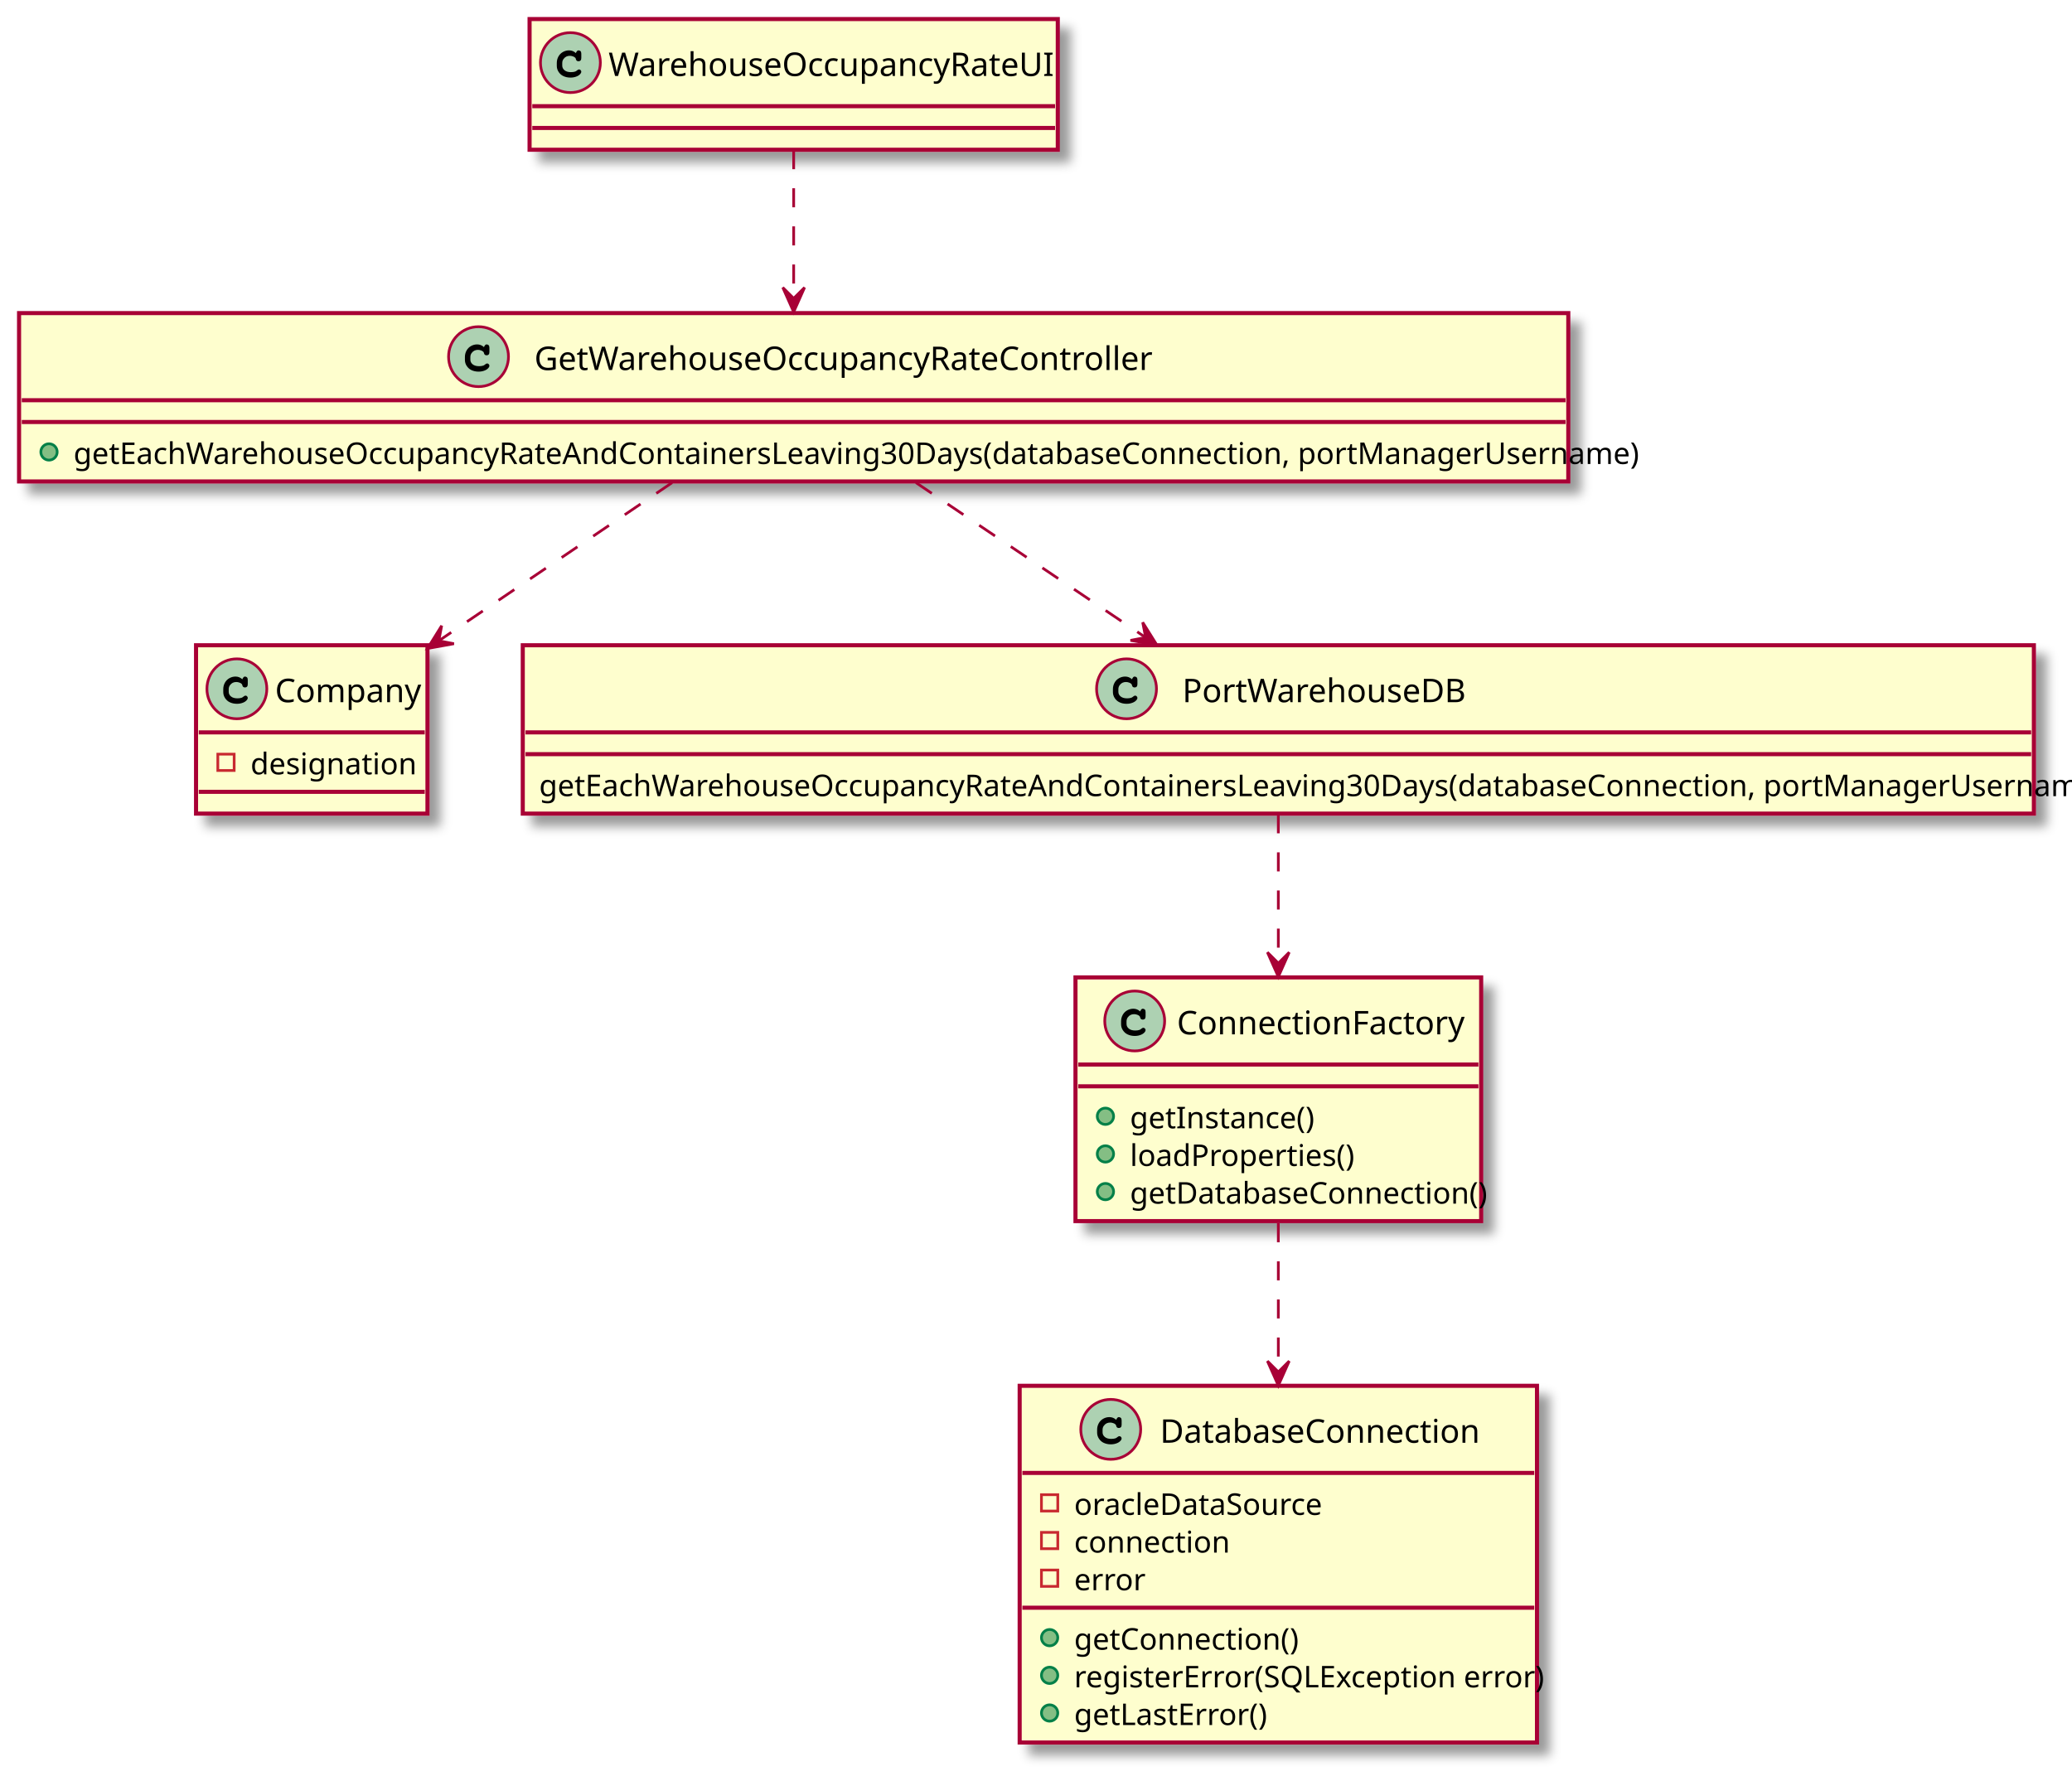
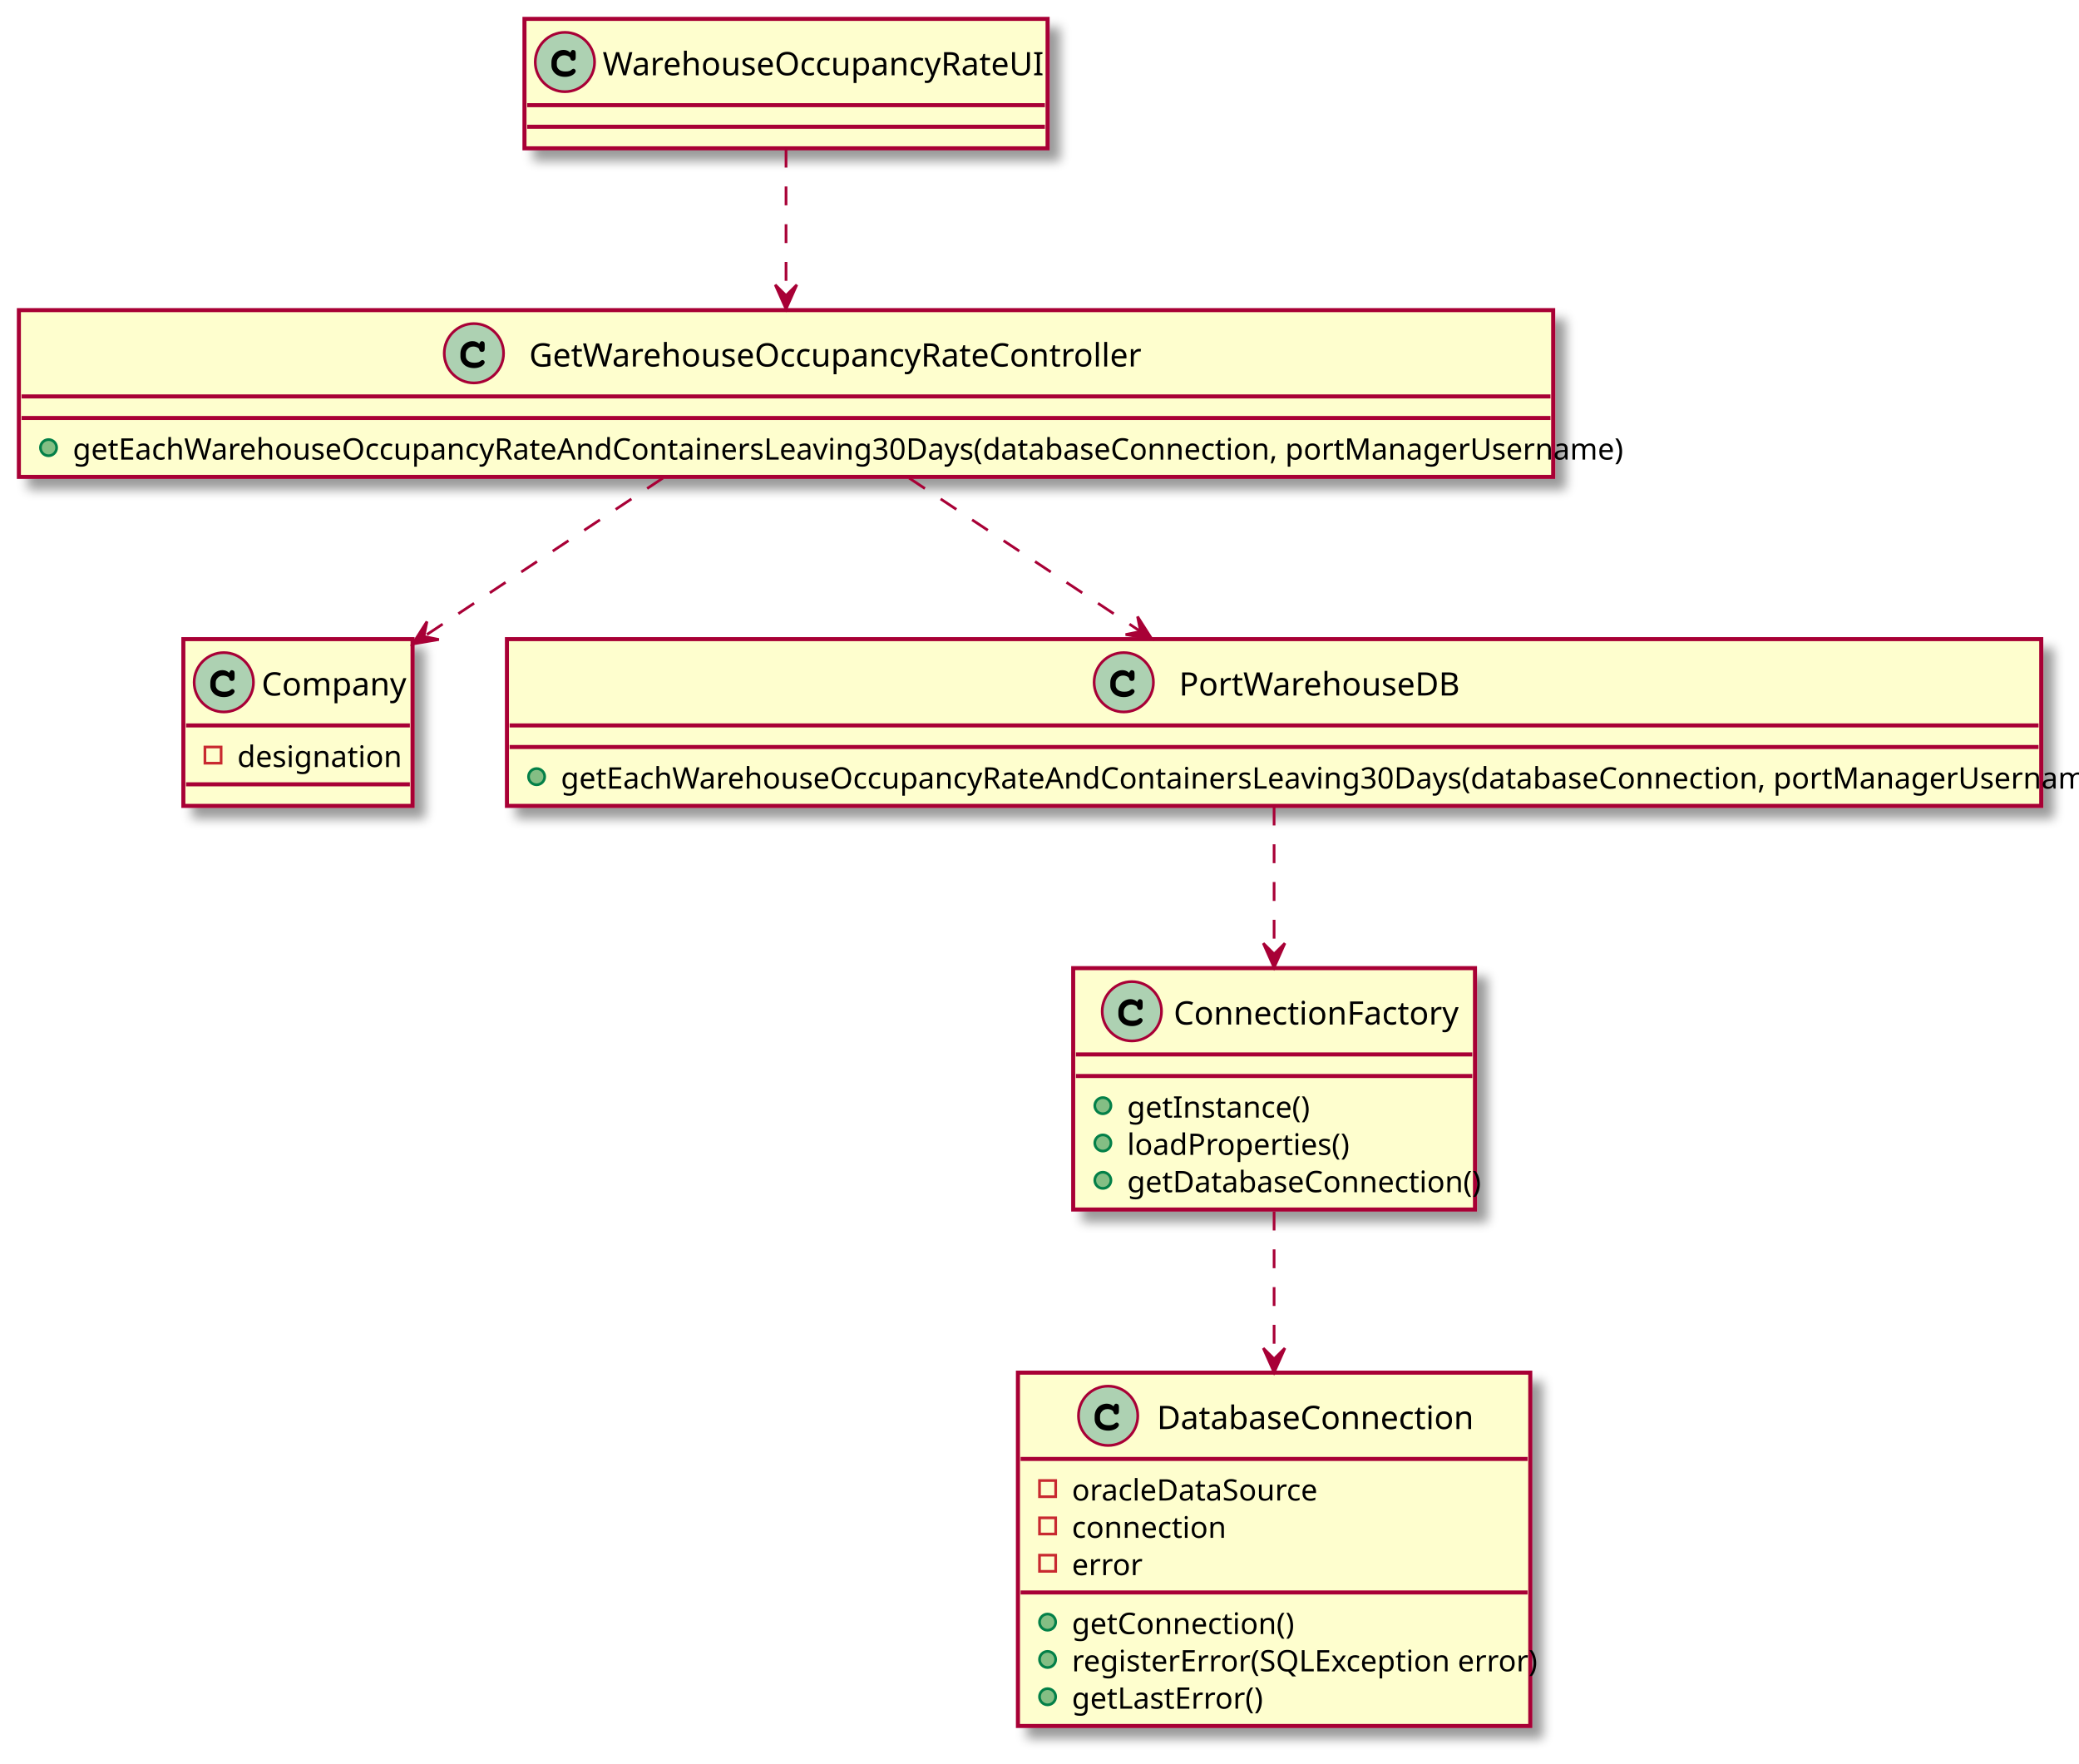
- <svg xmlns="http://www.w3.org/2000/svg" contentScriptType="application/ecmascript" contentStyleType="text/css" height="654px" preserveAspectRatio="none" style="width:761px;height:654px;background:#FFFFFF;" version="1.1" viewBox="0 0 761 654" width="761px" zoomAndPan="magnify">
+ <svg xmlns="http://www.w3.org/2000/svg" contentScriptType="application/ecmascript" contentStyleType="text/css" height="654px" preserveAspectRatio="none" style="width:771px;height:654px;background:#FFFFFF;" version="1.1" viewBox="0 0 771 654" width="771px" zoomAndPan="magnify">
  <defs>
-     <filter height="300%" id="fcap3fy2xbr6v" width="300%" x="-1" y="-1">
+     <filter height="300%" id="fujglhljor8sy" width="300%" x="-1" y="-1">
      <feGaussianBlur result="blurOut" stdDeviation="2.0" />
      <feColorMatrix in="blurOut" result="blurOut2" type="matrix" values="0 0 0 0 0 0 0 0 0 0 0 0 0 0 0 0 0 0 .4 0" />
      <feOffset dx="4.0" dy="4.0" in="blurOut2" result="blurOut3" />
      <feBlend in="SourceGraphic" in2="blurOut3" mode="normal" />
    </filter>
  </defs>
  <g>
-     <rect codeLine="3" fill="#FEFECE" filter="url(#fcap3fy2xbr6v)" height="61.836" id="Company" style="stroke:#A80036;stroke-width:1.5;" width="85" x="72" y="237" />
-     <ellipse cx="87" cy="253" fill="#ADD1B2" rx="11" ry="11" style="stroke:#A80036;stroke-width:1.0;" />
-     <path d="M89,249.5 Q89.203,249 89.438,248.75 Q89.672,248.5 89.938,248.5 Q90.406,248.5 90.703,248.781 Q91,249.062 91,249.719 L91,251.281 Q91,251.938 90.719,252.219 Q90.438,252.5 90,252.5 Q89.609,252.5 89.359,252.328 Q89.109,252.156 89,251.703 Q88.953,251.391 88.781,251.219 Q88.469,250.891 87.906,250.703 Q87.344,250.5 86.781,250.5 Q86.078,250.5 85.484,250.781 Q84.906,251.062 84.453,251.688 Q84,252.312 84,253.172 L84,254.094 Q84,255.125 84.844,255.812 Q85.688,256.5 87.188,256.5 Q88.078,256.5 88.703,256.297 Q89.062,256.188 89.469,255.828 Q89.734,255.625 89.875,255.562 Q90.016,255.5 90.188,255.5 Q90.516,255.5 90.75,255.766 Q91,256.016 91,256.375 Q91,256.719 90.656,257.125 Q90.156,257.719 89.359,258.047 Q88.312,258.5 87.031,258.5 Q85.531,258.5 84.328,257.906 Q83.359,257.438 82.672,256.422 Q82,255.406 82,254.203 L82,253.109 Q82,251.859 82.594,250.766 Q83.203,249.672 84.25,249.094 Q85.312,248.5 86.5,248.5 Q87.219,248.5 87.844,248.75 Q88.469,249 89,249.5 Z " fill="#000000" />
-     <text fill="#000000" font-family="sans-serif" font-size="12" lengthAdjust="spacing" textLength="53" x="101" y="257.91">Company</text>
-     <line style="stroke:#A80036;stroke-width:1.5;" x1="73" x2="156" y1="269" y2="269" />
-     <rect fill="none" height="6" style="stroke:#C82930;stroke-width:1.0;" width="6" x="80" y="277" />
-     <text fill="#000000" font-family="sans-serif" font-size="11" lengthAdjust="spacing" textLength="55" x="92" y="284.419">designation</text>
-     <line style="stroke:#A80036;stroke-width:1.5;" x1="73" x2="156" y1="290.836" y2="290.836" />
-     <rect codeLine="7" fill="#FEFECE" filter="url(#fcap3fy2xbr6v)" height="48" id="WarehouseOccupancyRateUI" style="stroke:#A80036;stroke-width:1.5;" width="194" x="194.5" y="7" />
+     <rect codeLine="3" fill="#FEFECE" filter="url(#fujglhljor8sy)" height="61.836" id="Company" style="stroke:#A80036;stroke-width:1.5;" width="85" x="68" y="237" />
+     <ellipse cx="83" cy="253" fill="#ADD1B2" rx="11" ry="11" style="stroke:#A80036;stroke-width:1.0;" />
+     <path d="M85,249.5 Q85.203,249 85.438,248.75 Q85.672,248.5 85.938,248.5 Q86.406,248.5 86.703,248.781 Q87,249.062 87,249.719 L87,251.281 Q87,251.938 86.719,252.219 Q86.438,252.5 86,252.5 Q85.609,252.5 85.359,252.328 Q85.109,252.156 85,251.703 Q84.953,251.391 84.781,251.219 Q84.469,250.891 83.906,250.703 Q83.344,250.5 82.781,250.5 Q82.078,250.5 81.484,250.781 Q80.906,251.062 80.453,251.688 Q80,252.312 80,253.172 L80,254.094 Q80,255.125 80.844,255.812 Q81.688,256.5 83.188,256.5 Q84.078,256.5 84.703,256.297 Q85.062,256.188 85.469,255.828 Q85.734,255.625 85.875,255.562 Q86.016,255.5 86.188,255.5 Q86.516,255.5 86.75,255.766 Q87,256.016 87,256.375 Q87,256.719 86.656,257.125 Q86.156,257.719 85.359,258.047 Q84.312,258.5 83.031,258.5 Q81.531,258.5 80.328,257.906 Q79.359,257.438 78.672,256.422 Q78,255.406 78,254.203 L78,253.109 Q78,251.859 78.594,250.766 Q79.203,249.672 80.25,249.094 Q81.312,248.5 82.5,248.5 Q83.219,248.5 83.844,248.75 Q84.469,249 85,249.5 Z " fill="#000000" />
+     <text fill="#000000" font-family="sans-serif" font-size="12" lengthAdjust="spacing" textLength="53" x="97" y="257.91">Company</text>
+     <line style="stroke:#A80036;stroke-width:1.5;" x1="69" x2="152" y1="269" y2="269" />
+     <rect fill="none" height="6" style="stroke:#C82930;stroke-width:1.0;" width="6" x="76" y="277" />
+     <text fill="#000000" font-family="sans-serif" font-size="11" lengthAdjust="spacing" textLength="55" x="88" y="284.419">designation</text>
+     <line style="stroke:#A80036;stroke-width:1.5;" x1="69" x2="152" y1="290.836" y2="290.836" />
+     <rect codeLine="7" fill="#FEFECE" filter="url(#fujglhljor8sy)" height="48" id="WarehouseOccupancyRateUI" style="stroke:#A80036;stroke-width:1.5;" width="194" x="194.5" y="7" />
    <ellipse cx="209.5" cy="23" fill="#ADD1B2" rx="11" ry="11" style="stroke:#A80036;stroke-width:1.0;" />
    <path d="M211.5,19.5 Q211.703,19 211.938,18.75 Q212.172,18.5 212.438,18.5 Q212.906,18.5 213.203,18.781 Q213.5,19.062 213.5,19.719 L213.5,21.281 Q213.5,21.938 213.219,22.219 Q212.938,22.5 212.5,22.5 Q212.109,22.5 211.859,22.328 Q211.609,22.156 211.5,21.703 Q211.453,21.391 211.281,21.219 Q210.969,20.891 210.406,20.703 Q209.844,20.5 209.281,20.5 Q208.578,20.5 207.984,20.781 Q207.406,21.062 206.953,21.688 Q206.5,22.312 206.5,23.172 L206.5,24.094 Q206.5,25.125 207.344,25.812 Q208.188,26.5 209.688,26.5 Q210.578,26.5 211.203,26.297 Q211.562,26.188 211.969,25.828 Q212.234,25.625 212.375,25.562 Q212.516,25.5 212.688,25.5 Q213.016,25.5 213.25,25.766 Q213.5,26.016 213.5,26.375 Q213.5,26.719 213.156,27.125 Q212.656,27.719 211.859,28.047 Q210.812,28.5 209.531,28.5 Q208.031,28.5 206.828,27.906 Q205.859,27.438 205.172,26.422 Q204.5,25.406 204.5,24.203 L204.5,23.109 Q204.5,21.859 205.094,20.766 Q205.703,19.672 206.75,19.094 Q207.812,18.5 209,18.5 Q209.719,18.5 210.344,18.75 Q210.969,19 211.5,19.5 Z " fill="#000000" />
    <text fill="#000000" font-family="sans-serif" font-size="12" lengthAdjust="spacing" textLength="162" x="223.5" y="27.91">WarehouseOccupancyRateUI</text>
    <line style="stroke:#A80036;stroke-width:1.5;" x1="195.5" x2="387.5" y1="39" y2="39" />
    <line style="stroke:#A80036;stroke-width:1.5;" x1="195.5" x2="387.5" y1="47" y2="47" />
-     <rect codeLine="10" fill="#FEFECE" filter="url(#fcap3fy2xbr6v)" height="61.836" id="GetWarehouseOccupancyRateController" style="stroke:#A80036;stroke-width:1.5;" width="569" x="7" y="115" />
+     <rect codeLine="10" fill="#FEFECE" filter="url(#fujglhljor8sy)" height="61.836" id="GetWarehouseOccupancyRateController" style="stroke:#A80036;stroke-width:1.5;" width="569" x="7" y="115" />
    <ellipse cx="175.75" cy="131" fill="#ADD1B2" rx="11" ry="11" style="stroke:#A80036;stroke-width:1.0;" />
    <path d="M177.75,127.5 Q177.953,127 178.188,126.75 Q178.422,126.5 178.688,126.5 Q179.156,126.5 179.453,126.781 Q179.75,127.062 179.75,127.719 L179.75,129.281 Q179.75,129.938 179.469,130.219 Q179.188,130.5 178.75,130.5 Q178.359,130.5 178.109,130.328 Q177.859,130.156 177.75,129.703 Q177.703,129.391 177.531,129.219 Q177.219,128.891 176.656,128.703 Q176.094,128.5 175.531,128.5 Q174.828,128.5 174.234,128.781 Q173.656,129.062 173.203,129.688 Q172.75,130.312 172.75,131.172 L172.75,132.094 Q172.75,133.125 173.594,133.812 Q174.438,134.5 175.938,134.5 Q176.828,134.5 177.453,134.297 Q177.812,134.188 178.219,133.828 Q178.484,133.625 178.625,133.562 Q178.766,133.5 178.938,133.5 Q179.266,133.5 179.5,133.766 Q179.75,134.016 179.75,134.375 Q179.75,134.719 179.406,135.125 Q178.906,135.719 178.109,136.047 Q177.062,136.5 175.781,136.5 Q174.281,136.5 173.078,135.906 Q172.109,135.438 171.422,134.422 Q170.75,133.406 170.75,132.203 L170.75,131.109 Q170.75,129.859 171.344,128.766 Q171.953,127.672 173,127.094 Q174.062,126.5 175.25,126.5 Q175.969,126.5 176.594,126.75 Q177.219,127 177.75,127.5 Z " fill="#000000" />
    <text fill="#000000" font-family="sans-serif" font-size="12" lengthAdjust="spacing" textLength="223" x="196.25" y="135.91">GetWarehouseOccupancyRateController</text>
    <line style="stroke:#A80036;stroke-width:1.5;" x1="8" x2="575" y1="147" y2="147" />
    <line style="stroke:#A80036;stroke-width:1.5;" x1="8" x2="575" y1="155" y2="155" />
    <ellipse cx="18" cy="166" fill="#84BE84" rx="3" ry="3" style="stroke:#038048;stroke-width:1.0;" />
    <text fill="#000000" font-family="sans-serif" font-size="11" lengthAdjust="spacing" textLength="543" x="27" y="170.419">getEachWarehouseOccupancyRateAndContainersLeaving30Days(databaseConnection, portManagerUsername)</text>
-     <rect codeLine="14" fill="#FEFECE" filter="url(#fcap3fy2xbr6v)" height="61.836" id="PortWarehouseDB" style="stroke:#A80036;stroke-width:1.5;" width="555" x="192" y="237" />
-     <ellipse cx="413.75" cy="253" fill="#ADD1B2" rx="11" ry="11" style="stroke:#A80036;stroke-width:1.0;" />
-     <path d="M415.75,249.5 Q415.953,249 416.188,248.75 Q416.422,248.5 416.688,248.5 Q417.156,248.5 417.453,248.781 Q417.75,249.062 417.75,249.719 L417.75,251.281 Q417.75,251.938 417.469,252.219 Q417.188,252.5 416.75,252.5 Q416.359,252.5 416.109,252.328 Q415.859,252.156 415.75,251.703 Q415.703,251.391 415.531,251.219 Q415.219,250.891 414.656,250.703 Q414.094,250.5 413.531,250.5 Q412.828,250.5 412.234,250.781 Q411.656,251.062 411.203,251.688 Q410.75,252.312 410.75,253.172 L410.75,254.094 Q410.75,255.125 411.594,255.812 Q412.438,256.5 413.938,256.5 Q414.828,256.5 415.453,256.297 Q415.812,256.188 416.219,255.828 Q416.484,255.625 416.625,255.562 Q416.766,255.5 416.938,255.5 Q417.266,255.5 417.5,255.766 Q417.75,256.016 417.75,256.375 Q417.75,256.719 417.406,257.125 Q416.906,257.719 416.109,258.047 Q415.062,258.5 413.781,258.5 Q412.281,258.5 411.078,257.906 Q410.109,257.438 409.422,256.422 Q408.75,255.406 408.75,254.203 L408.75,253.109 Q408.75,251.859 409.344,250.766 Q409.953,249.672 411,249.094 Q412.062,248.5 413.25,248.5 Q413.969,248.5 414.594,248.75 Q415.219,249 415.75,249.5 Z " fill="#000000" />
-     <text fill="#000000" font-family="sans-serif" font-size="12" lengthAdjust="spacing" textLength="103" x="434.25" y="257.91">PortWarehouseDB</text>
-     <line style="stroke:#A80036;stroke-width:1.5;" x1="193" x2="746" y1="269" y2="269" />
-     <line style="stroke:#A80036;stroke-width:1.5;" x1="193" x2="746" y1="277" y2="277" />
-     <text fill="#000000" font-family="sans-serif" font-size="11" lengthAdjust="spacing" textLength="543" x="198" y="292.419">getEachWarehouseOccupancyRateAndContainersLeaving30Days(databaseConnection, portManagerUsername)</text>
-     <rect codeLine="18" fill="#FEFECE" filter="url(#fcap3fy2xbr6v)" height="89.508" id="ConnectionFactory" style="stroke:#A80036;stroke-width:1.5;" width="149" x="395" y="359" />
-     <ellipse cx="416.75" cy="375" fill="#ADD1B2" rx="11" ry="11" style="stroke:#A80036;stroke-width:1.0;" />
-     <path d="M418.75,371.5 Q418.953,371 419.188,370.75 Q419.422,370.5 419.688,370.5 Q420.156,370.5 420.453,370.781 Q420.75,371.062 420.75,371.719 L420.75,373.281 Q420.75,373.938 420.469,374.219 Q420.188,374.5 419.75,374.5 Q419.359,374.5 419.109,374.328 Q418.859,374.156 418.75,373.703 Q418.703,373.391 418.531,373.219 Q418.219,372.891 417.656,372.703 Q417.094,372.5 416.531,372.5 Q415.828,372.5 415.234,372.781 Q414.656,373.062 414.203,373.688 Q413.75,374.312 413.75,375.172 L413.75,376.094 Q413.75,377.125 414.594,377.812 Q415.438,378.5 416.938,378.5 Q417.828,378.5 418.453,378.297 Q418.812,378.188 419.219,377.828 Q419.484,377.625 419.625,377.562 Q419.766,377.5 419.938,377.5 Q420.266,377.5 420.5,377.766 Q420.75,378.016 420.75,378.375 Q420.75,378.719 420.406,379.125 Q419.906,379.719 419.109,380.047 Q418.062,380.5 416.781,380.5 Q415.281,380.5 414.078,379.906 Q413.109,379.438 412.422,378.422 Q411.75,377.406 411.75,376.203 L411.75,375.109 Q411.75,373.859 412.344,372.766 Q412.953,371.672 414,371.094 Q415.062,370.5 416.25,370.5 Q416.969,370.5 417.594,370.75 Q418.219,371 418.75,371.5 Z " fill="#000000" />
-     <text fill="#000000" font-family="sans-serif" font-size="12" lengthAdjust="spacing" textLength="102" x="432.25" y="379.91">ConnectionFactory</text>
-     <line style="stroke:#A80036;stroke-width:1.5;" x1="396" x2="543" y1="391" y2="391" />
-     <line style="stroke:#A80036;stroke-width:1.5;" x1="396" x2="543" y1="399" y2="399" />
-     <ellipse cx="406" cy="410" fill="#84BE84" rx="3" ry="3" style="stroke:#038048;stroke-width:1.0;" />
-     <text fill="#000000" font-family="sans-serif" font-size="11" lengthAdjust="spacing" textLength="64" x="415" y="414.419">getInstance()</text>
-     <ellipse cx="406" cy="423.836" fill="#84BE84" rx="3" ry="3" style="stroke:#038048;stroke-width:1.0;" />
-     <text fill="#000000" font-family="sans-serif" font-size="11" lengthAdjust="spacing" textLength="77" x="415" y="428.255">loadProperties()</text>
-     <ellipse cx="406" cy="437.672" fill="#84BE84" rx="3" ry="3" style="stroke:#038048;stroke-width:1.0;" />
-     <text fill="#000000" font-family="sans-serif" font-size="11" lengthAdjust="spacing" textLength="123" x="415" y="442.091">getDatabaseConnection()</text>
-     <rect codeLine="24" fill="#FEFECE" filter="url(#fcap3fy2xbr6v)" height="131.016" id="DatabaseConnection" style="stroke:#A80036;stroke-width:1.5;" width="190" x="374.5" y="509" />
-     <ellipse cx="407.95" cy="525" fill="#ADD1B2" rx="11" ry="11" style="stroke:#A80036;stroke-width:1.0;" />
-     <path d="M409.95,521.5 Q410.153,521 410.387,520.75 Q410.622,520.5 410.887,520.5 Q411.356,520.5 411.653,520.781 Q411.95,521.062 411.95,521.719 L411.95,523.281 Q411.95,523.938 411.669,524.219 Q411.387,524.5 410.95,524.5 Q410.559,524.5 410.309,524.328 Q410.059,524.156 409.95,523.703 Q409.903,523.391 409.731,523.219 Q409.419,522.891 408.856,522.703 Q408.294,522.5 407.731,522.5 Q407.028,522.5 406.434,522.781 Q405.856,523.062 405.403,523.688 Q404.95,524.312 404.95,525.172 L404.95,526.094 Q404.95,527.125 405.794,527.812 Q406.637,528.5 408.137,528.5 Q409.028,528.5 409.653,528.297 Q410.012,528.188 410.419,527.828 Q410.684,527.625 410.825,527.562 Q410.966,527.5 411.137,527.5 Q411.466,527.5 411.7,527.766 Q411.95,528.016 411.95,528.375 Q411.95,528.719 411.606,529.125 Q411.106,529.719 410.309,530.047 Q409.262,530.5 407.981,530.5 Q406.481,530.5 405.278,529.906 Q404.309,529.438 403.622,528.422 Q402.95,527.406 402.95,526.203 L402.95,525.109 Q402.95,523.859 403.544,522.766 Q404.153,521.672 405.2,521.094 Q406.262,520.5 407.45,520.5 Q408.169,520.5 408.794,520.75 Q409.419,521 409.95,521.5 Z " fill="#000000" />
-     <text fill="#000000" font-family="sans-serif" font-size="12" lengthAdjust="spacing" textLength="117" x="426.05" y="529.91">DatabaseConnection</text>
-     <line style="stroke:#A80036;stroke-width:1.5;" x1="375.5" x2="563.5" y1="541" y2="541" />
-     <rect fill="none" height="6" style="stroke:#C82930;stroke-width:1.0;" width="6" x="382.5" y="549" />
-     <text fill="#000000" font-family="sans-serif" font-size="11" lengthAdjust="spacing" textLength="87" x="394.5" y="556.419">oracleDataSource</text>
-     <rect fill="none" height="6" style="stroke:#C82930;stroke-width:1.0;" width="6" x="382.5" y="562.836" />
-     <text fill="#000000" font-family="sans-serif" font-size="11" lengthAdjust="spacing" textLength="53" x="394.5" y="570.255">connection</text>
-     <rect fill="none" height="6" style="stroke:#C82930;stroke-width:1.0;" width="6" x="382.5" y="576.672" />
-     <text fill="#000000" font-family="sans-serif" font-size="11" lengthAdjust="spacing" textLength="24" x="394.5" y="584.091">error</text>
-     <line style="stroke:#A80036;stroke-width:1.5;" x1="375.5" x2="563.5" y1="590.508" y2="590.508" />
-     <ellipse cx="385.5" cy="601.508" fill="#84BE84" rx="3" ry="3" style="stroke:#038048;stroke-width:1.0;" />
-     <text fill="#000000" font-family="sans-serif" font-size="11" lengthAdjust="spacing" textLength="77" x="394.5" y="605.927">getConnection()</text>
-     <ellipse cx="385.5" cy="615.344" fill="#84BE84" rx="3" ry="3" style="stroke:#038048;stroke-width:1.0;" />
-     <text fill="#000000" font-family="sans-serif" font-size="11" lengthAdjust="spacing" textLength="164" x="394.5" y="619.763">registerError(SQLException error)</text>
-     <ellipse cx="385.5" cy="629.18" fill="#84BE84" rx="3" ry="3" style="stroke:#038048;stroke-width:1.0;" />
-     <text fill="#000000" font-family="sans-serif" font-size="11" lengthAdjust="spacing" textLength="68" x="394.5" y="633.599">getLastError()</text>
+     <rect codeLine="14" fill="#FEFECE" filter="url(#fujglhljor8sy)" height="61.836" id="PortWarehouseDB" style="stroke:#A80036;stroke-width:1.5;" width="569" x="188" y="237" />
+     <ellipse cx="416.75" cy="253" fill="#ADD1B2" rx="11" ry="11" style="stroke:#A80036;stroke-width:1.0;" />
+     <path d="M418.75,249.5 Q418.953,249 419.188,248.75 Q419.422,248.5 419.688,248.5 Q420.156,248.5 420.453,248.781 Q420.75,249.062 420.75,249.719 L420.75,251.281 Q420.75,251.938 420.469,252.219 Q420.188,252.5 419.75,252.5 Q419.359,252.5 419.109,252.328 Q418.859,252.156 418.75,251.703 Q418.703,251.391 418.531,251.219 Q418.219,250.891 417.656,250.703 Q417.094,250.5 416.531,250.5 Q415.828,250.5 415.234,250.781 Q414.656,251.062 414.203,251.688 Q413.75,252.312 413.75,253.172 L413.75,254.094 Q413.75,255.125 414.594,255.812 Q415.438,256.5 416.938,256.5 Q417.828,256.5 418.453,256.297 Q418.812,256.188 419.219,255.828 Q419.484,255.625 419.625,255.562 Q419.766,255.5 419.938,255.5 Q420.266,255.5 420.5,255.766 Q420.75,256.016 420.75,256.375 Q420.75,256.719 420.406,257.125 Q419.906,257.719 419.109,258.047 Q418.062,258.5 416.781,258.5 Q415.281,258.5 414.078,257.906 Q413.109,257.438 412.422,256.422 Q411.75,255.406 411.75,254.203 L411.75,253.109 Q411.75,251.859 412.344,250.766 Q412.953,249.672 414,249.094 Q415.062,248.5 416.25,248.5 Q416.969,248.5 417.594,248.75 Q418.219,249 418.75,249.5 Z " fill="#000000" />
+     <text fill="#000000" font-family="sans-serif" font-size="12" lengthAdjust="spacing" textLength="103" x="437.25" y="257.91">PortWarehouseDB</text>
+     <line style="stroke:#A80036;stroke-width:1.5;" x1="189" x2="756" y1="269" y2="269" />
+     <line style="stroke:#A80036;stroke-width:1.5;" x1="189" x2="756" y1="277" y2="277" />
+     <ellipse cx="199" cy="288" fill="#84BE84" rx="3" ry="3" style="stroke:#038048;stroke-width:1.0;" />
+     <text fill="#000000" font-family="sans-serif" font-size="11" lengthAdjust="spacing" textLength="543" x="208" y="292.419">getEachWarehouseOccupancyRateAndContainersLeaving30Days(databaseConnection, portManagerUsername)</text>
+     <rect codeLine="18" fill="#FEFECE" filter="url(#fujglhljor8sy)" height="89.508" id="ConnectionFactory" style="stroke:#A80036;stroke-width:1.5;" width="149" x="398" y="359" />
+     <ellipse cx="419.75" cy="375" fill="#ADD1B2" rx="11" ry="11" style="stroke:#A80036;stroke-width:1.0;" />
+     <path d="M421.75,371.5 Q421.953,371 422.188,370.75 Q422.422,370.5 422.688,370.5 Q423.156,370.5 423.453,370.781 Q423.75,371.062 423.75,371.719 L423.75,373.281 Q423.75,373.938 423.469,374.219 Q423.188,374.5 422.75,374.5 Q422.359,374.5 422.109,374.328 Q421.859,374.156 421.75,373.703 Q421.703,373.391 421.531,373.219 Q421.219,372.891 420.656,372.703 Q420.094,372.5 419.531,372.5 Q418.828,372.5 418.234,372.781 Q417.656,373.062 417.203,373.688 Q416.75,374.312 416.75,375.172 L416.75,376.094 Q416.75,377.125 417.594,377.812 Q418.438,378.5 419.938,378.5 Q420.828,378.5 421.453,378.297 Q421.812,378.188 422.219,377.828 Q422.484,377.625 422.625,377.562 Q422.766,377.5 422.938,377.5 Q423.266,377.5 423.5,377.766 Q423.75,378.016 423.75,378.375 Q423.75,378.719 423.406,379.125 Q422.906,379.719 422.109,380.047 Q421.062,380.5 419.781,380.5 Q418.281,380.5 417.078,379.906 Q416.109,379.438 415.422,378.422 Q414.75,377.406 414.75,376.203 L414.75,375.109 Q414.75,373.859 415.344,372.766 Q415.953,371.672 417,371.094 Q418.062,370.5 419.25,370.5 Q419.969,370.5 420.594,370.75 Q421.219,371 421.75,371.5 Z " fill="#000000" />
+     <text fill="#000000" font-family="sans-serif" font-size="12" lengthAdjust="spacing" textLength="102" x="435.25" y="379.91">ConnectionFactory</text>
+     <line style="stroke:#A80036;stroke-width:1.5;" x1="399" x2="546" y1="391" y2="391" />
+     <line style="stroke:#A80036;stroke-width:1.5;" x1="399" x2="546" y1="399" y2="399" />
+     <ellipse cx="409" cy="410" fill="#84BE84" rx="3" ry="3" style="stroke:#038048;stroke-width:1.0;" />
+     <text fill="#000000" font-family="sans-serif" font-size="11" lengthAdjust="spacing" textLength="64" x="418" y="414.419">getInstance()</text>
+     <ellipse cx="409" cy="423.836" fill="#84BE84" rx="3" ry="3" style="stroke:#038048;stroke-width:1.0;" />
+     <text fill="#000000" font-family="sans-serif" font-size="11" lengthAdjust="spacing" textLength="77" x="418" y="428.255">loadProperties()</text>
+     <ellipse cx="409" cy="437.672" fill="#84BE84" rx="3" ry="3" style="stroke:#038048;stroke-width:1.0;" />
+     <text fill="#000000" font-family="sans-serif" font-size="11" lengthAdjust="spacing" textLength="123" x="418" y="442.091">getDatabaseConnection()</text>
+     <rect codeLine="24" fill="#FEFECE" filter="url(#fujglhljor8sy)" height="131.016" id="DatabaseConnection" style="stroke:#A80036;stroke-width:1.5;" width="190" x="377.5" y="509" />
+     <ellipse cx="410.95" cy="525" fill="#ADD1B2" rx="11" ry="11" style="stroke:#A80036;stroke-width:1.0;" />
+     <path d="M412.95,521.5 Q413.153,521 413.387,520.75 Q413.622,520.5 413.887,520.5 Q414.356,520.5 414.653,520.781 Q414.95,521.062 414.95,521.719 L414.95,523.281 Q414.95,523.938 414.669,524.219 Q414.387,524.5 413.95,524.5 Q413.559,524.5 413.309,524.328 Q413.059,524.156 412.95,523.703 Q412.903,523.391 412.731,523.219 Q412.419,522.891 411.856,522.703 Q411.294,522.5 410.731,522.5 Q410.028,522.5 409.434,522.781 Q408.856,523.062 408.403,523.688 Q407.95,524.312 407.95,525.172 L407.95,526.094 Q407.95,527.125 408.794,527.812 Q409.637,528.5 411.137,528.5 Q412.028,528.5 412.653,528.297 Q413.012,528.188 413.419,527.828 Q413.684,527.625 413.825,527.562 Q413.966,527.5 414.137,527.5 Q414.466,527.5 414.7,527.766 Q414.95,528.016 414.95,528.375 Q414.95,528.719 414.606,529.125 Q414.106,529.719 413.309,530.047 Q412.262,530.5 410.981,530.5 Q409.481,530.5 408.278,529.906 Q407.309,529.438 406.622,528.422 Q405.95,527.406 405.95,526.203 L405.95,525.109 Q405.95,523.859 406.544,522.766 Q407.153,521.672 408.2,521.094 Q409.262,520.5 410.45,520.5 Q411.169,520.5 411.794,520.75 Q412.419,521 412.95,521.5 Z " fill="#000000" />
+     <text fill="#000000" font-family="sans-serif" font-size="12" lengthAdjust="spacing" textLength="117" x="429.05" y="529.91">DatabaseConnection</text>
+     <line style="stroke:#A80036;stroke-width:1.5;" x1="378.5" x2="566.5" y1="541" y2="541" />
+     <rect fill="none" height="6" style="stroke:#C82930;stroke-width:1.0;" width="6" x="385.5" y="549" />
+     <text fill="#000000" font-family="sans-serif" font-size="11" lengthAdjust="spacing" textLength="87" x="397.5" y="556.419">oracleDataSource</text>
+     <rect fill="none" height="6" style="stroke:#C82930;stroke-width:1.0;" width="6" x="385.5" y="562.836" />
+     <text fill="#000000" font-family="sans-serif" font-size="11" lengthAdjust="spacing" textLength="53" x="397.5" y="570.255">connection</text>
+     <rect fill="none" height="6" style="stroke:#C82930;stroke-width:1.0;" width="6" x="385.5" y="576.672" />
+     <text fill="#000000" font-family="sans-serif" font-size="11" lengthAdjust="spacing" textLength="24" x="397.5" y="584.091">error</text>
+     <line style="stroke:#A80036;stroke-width:1.5;" x1="378.5" x2="566.5" y1="590.508" y2="590.508" />
+     <ellipse cx="388.5" cy="601.508" fill="#84BE84" rx="3" ry="3" style="stroke:#038048;stroke-width:1.0;" />
+     <text fill="#000000" font-family="sans-serif" font-size="11" lengthAdjust="spacing" textLength="77" x="397.5" y="605.927">getConnection()</text>
+     <ellipse cx="388.5" cy="615.344" fill="#84BE84" rx="3" ry="3" style="stroke:#038048;stroke-width:1.0;" />
+     <text fill="#000000" font-family="sans-serif" font-size="11" lengthAdjust="spacing" textLength="164" x="397.5" y="619.763">registerError(SQLException error)</text>
+     <ellipse cx="388.5" cy="629.18" fill="#84BE84" rx="3" ry="3" style="stroke:#038048;stroke-width:1.0;" />
+     <text fill="#000000" font-family="sans-serif" font-size="11" lengthAdjust="spacing" textLength="68" x="397.5" y="633.599">getLastError()</text>
    <path codeLine="33" d="M291.5,55.14 C291.5,70.71 291.5,91.53 291.5,109.22 " fill="none" id="WarehouseOccupancyRateUI-to-GetWarehouseOccupancyRateController" style="stroke:#A80036;stroke-width:1.0;stroke-dasharray:7.0,7.0;" />
    <polygon fill="#A80036" points="291.5,114.6,295.5,105.6,291.5,109.6,287.5,105.6,291.5,114.6" style="stroke:#A80036;stroke-width:1.0;" />
-     <path codeLine="34" d="M336.42,177.28 C362.13,194.61 394.41,216.37 420.73,234.12 " fill="none" id="GetWarehouseOccupancyRateController-to-PortWarehouseDB" style="stroke:#A80036;stroke-width:1.0;stroke-dasharray:7.0,7.0;" />
-     <polygon fill="#A80036" points="424.91,236.94,419.693,228.586,420.767,234.14,415.214,235.214,424.91,236.94" style="stroke:#A80036;stroke-width:1.0;" />
-     <path codeLine="35" d="M246.84,177.28 C220.69,195.01 187.7,217.37 161.21,235.33 " fill="none" id="GetWarehouseOccupancyRateController-to-Company" style="stroke:#A80036;stroke-width:1.0;stroke-dasharray:7.0,7.0;" />
-     <polygon fill="#A80036" points="157.02,238.18,166.712,236.431,161.156,235.37,162.217,229.814,157.02,238.18" style="stroke:#A80036;stroke-width:1.0;" />
-     <path codeLine="36" d="M469.5,299.07 C469.5,315.15 469.5,335.36 469.5,353.67 " fill="none" id="PortWarehouseDB-to-ConnectionFactory" style="stroke:#A80036;stroke-width:1.0;stroke-dasharray:7.0,7.0;" />
-     <polygon fill="#A80036" points="469.5,358.78,473.5,349.78,469.5,353.78,465.5,349.78,469.5,358.78" style="stroke:#A80036;stroke-width:1.0;" />
-     <path codeLine="37" d="M469.5,449.27 C469.5,465.94 469.5,485.32 469.5,503.75 " fill="none" id="ConnectionFactory-to-DatabaseConnection" style="stroke:#A80036;stroke-width:1.0;stroke-dasharray:7.0,7.0;" />
-     <polygon fill="#A80036" points="469.5,508.92,473.5,499.92,469.5,503.92,465.5,499.92,469.5,508.92" style="stroke:#A80036;stroke-width:1.0;" />
+     <path codeLine="34" d="M337.17,177.28 C363.32,194.61 396.14,216.37 422.91,234.12 " fill="none" id="GetWarehouseOccupancyRateController-to-PortWarehouseDB" style="stroke:#A80036;stroke-width:1.0;stroke-dasharray:7.0,7.0;" />
+     <polygon fill="#A80036" points="427.15,236.94,421.861,228.632,422.983,234.176,417.439,235.299,427.15,236.94" style="stroke:#A80036;stroke-width:1.0;" />
+     <path codeLine="35" d="M245.83,177.28 C218.79,195.21 184.61,217.87 157.36,235.93 " fill="none" id="GetWarehouseOccupancyRateController-to-Company" style="stroke:#A80036;stroke-width:1.0;stroke-dasharray:7.0,7.0;" />
+     <polygon fill="#A80036" points="153.05,238.79,162.76,237.141,157.215,236.023,158.333,230.478,153.05,238.79" style="stroke:#A80036;stroke-width:1.0;" />
+     <path codeLine="36" d="M472.5,299.07 C472.5,315.15 472.5,335.36 472.5,353.67 " fill="none" id="PortWarehouseDB-to-ConnectionFactory" style="stroke:#A80036;stroke-width:1.0;stroke-dasharray:7.0,7.0;" />
+     <polygon fill="#A80036" points="472.5,358.78,476.5,349.78,472.5,353.78,468.5,349.78,472.5,358.78" style="stroke:#A80036;stroke-width:1.0;" />
+     <path codeLine="37" d="M472.5,449.27 C472.5,465.94 472.5,485.32 472.5,503.75 " fill="none" id="ConnectionFactory-to-DatabaseConnection" style="stroke:#A80036;stroke-width:1.0;stroke-dasharray:7.0,7.0;" />
+     <polygon fill="#A80036" points="472.5,508.92,476.5,499.92,472.5,503.92,468.5,499.92,472.5,508.92" style="stroke:#A80036;stroke-width:1.0;" />
  </g>
</svg>
